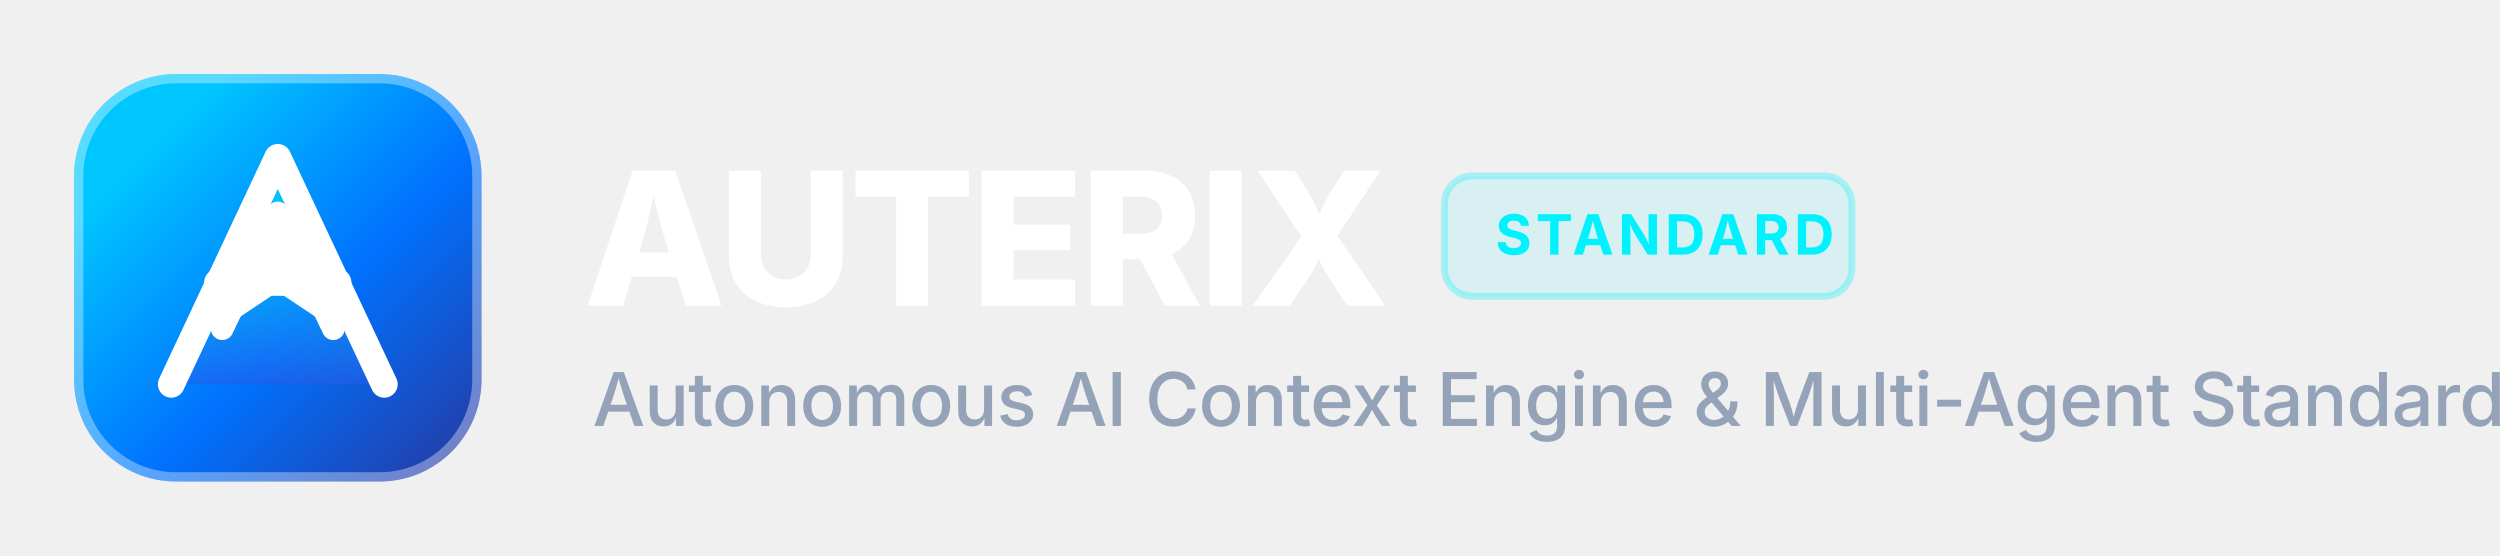
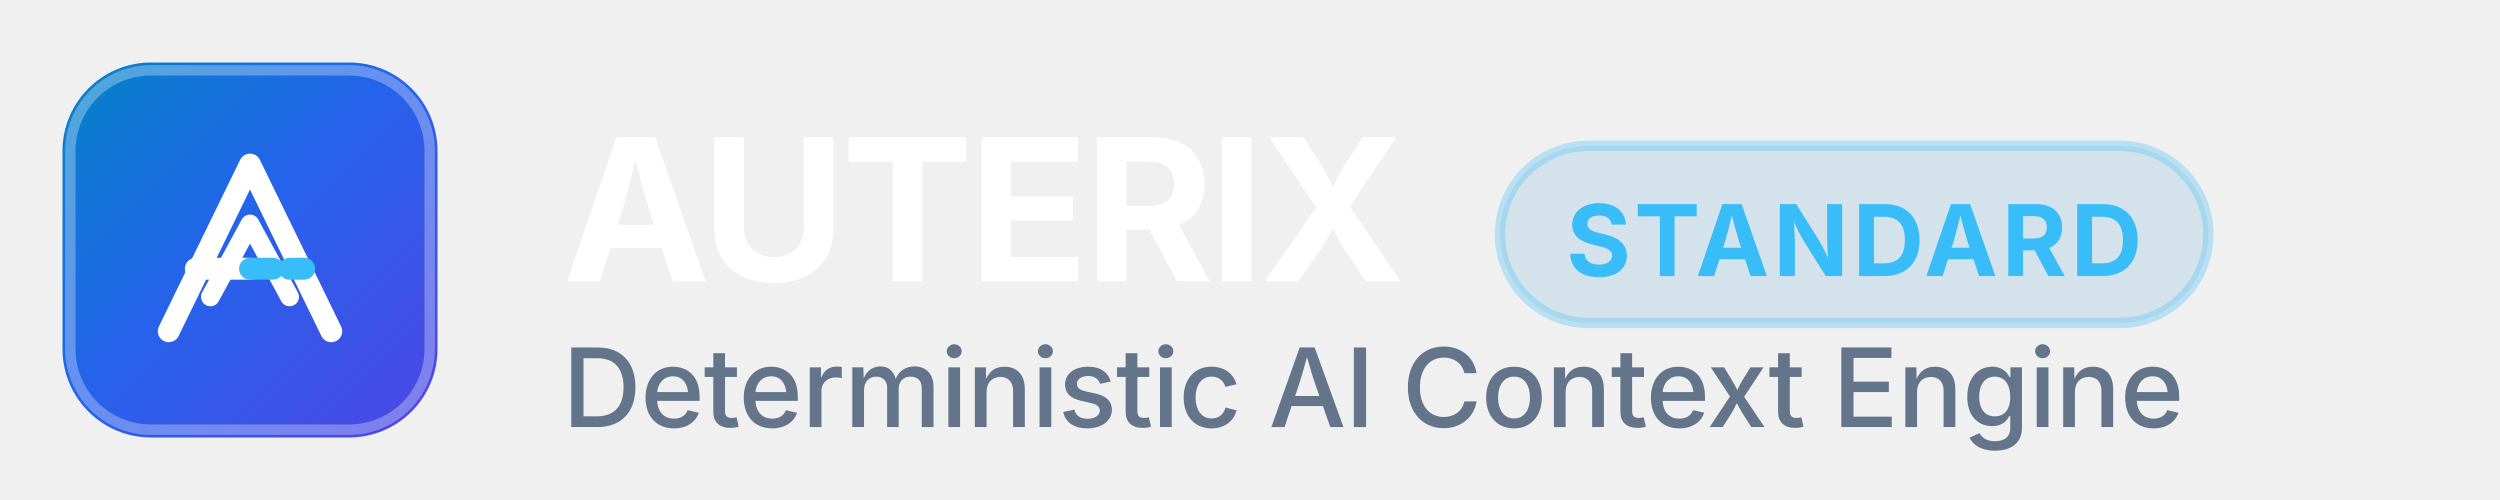
- <svg xmlns="http://www.w3.org/2000/svg" width="540" height="120" viewBox="0 0 540 120" fill="none" role="img" aria-label="Auterix">
+ <svg xmlns="http://www.w3.org/2000/svg" viewBox="0 0 240 48" width="240" height="48" fill="none" role="img" aria-label="Auterix">
  <defs>
-     <linearGradient id="fullMarkBg" x1="16" y1="16" x2="104" y2="104" gradientUnits="userSpaceOnUse">
-       <stop offset="0%" stop-color="#00c6ff" />
-       <stop offset="40%" stop-color="#0072ff" />
-       <stop offset="100%" stop-color="#3a1c71" />
-     </linearGradient>
-     <linearGradient id="fullChamber" x1="60" y1="34" x2="60" y2="86" gradientUnits="userSpaceOnUse">
-       <stop offset="0%" stop-color="rgba(0, 242, 254, 0.45)" />
-       <stop offset="60%" stop-color="rgba(37, 99, 235, 0.55)" />
-       <stop offset="100%" stop-color="rgba(58, 28, 113, 0.7)" />
-     </linearGradient>
-     <linearGradient id="fullChevron" x1="60" y1="46" x2="60" y2="73" gradientUnits="userSpaceOnUse">
-       <stop offset="0%" stop-color="#ffffff" />
-       <stop offset="100%" stop-color="#e0f2fe" />
+     <linearGradient id="logoBg" x1="0" y1="0" x2="36" y2="36" gradientUnits="userSpaceOnUse">
+       <stop offset="0%" stop-color="#0284c7" />
+       <stop offset="45%" stop-color="#2563eb" />
+       <stop offset="100%" stop-color="#4f46e5" />
    </linearGradient>
  </defs>
-   <g transform="translate(16,16)">
-     <rect width="88" height="88" rx="22" fill="url(#fullMarkBg)" />
-     <rect x="1" y="1" width="86" height="86" rx="21" stroke="rgba(255,255,255,0.35)" stroke-width="2" fill="none" />
-     <polygon points="44,18 67,67 21,67" fill="url(#fullChamber)" />
-     <polygon points="44,30 56,55 44,47 32,55" fill="url(#fullChevron)" />
-     <g stroke-linecap="round" stroke-linejoin="round" fill="none">
-       <path d="M21 67L44 18L67 67" stroke="#ffffff" stroke-width="5.8" />
-       <path d="M32 55L44 30L56 55" stroke="#ffffff" stroke-width="4.9" />
-       <path d="M31 45H57" stroke="#ffffff" stroke-width="5.8" />
+   <g transform="translate(6, 6)">
+     <rect width="36" height="36" rx="8.5" fill="url(#logoBg)" />
+     <rect x="0.75" y="0.75" width="34.5" height="34.5" rx="7.75" stroke="rgba(255,255,255,0.3)" stroke-width="1" fill="none" />
+     <g transform="translate(6, 6) scale(1)" stroke-linecap="round" stroke-linejoin="round" fill="none">
+       <path d="M 4.2 19.8 L 12 3.8 L 19.8 19.8" stroke="#ffffff" stroke-width="2.1" />
+       <path d="M 8.2 16.5 L 12 9.5 L 15.8 16.5" stroke="#ffffff" stroke-width="1.8" />
+       <path d="M 6.8 13.8 H 12" stroke="#ffffff" stroke-width="2.1" />
+       <path d="M 12 13.8 H 17.2" stroke="#38bdf8" stroke-width="2.1" stroke-dasharray="2.2 1.6" />
    </g>
  </g>
-   <text x="126" y="66" font-family="-apple-system, BlinkMacSystemFont, 'Inter', sans-serif" font-size="40" font-weight="800" letter-spacing="-0.02em" fill="#ffffff">AUTERIX</text>
-   <rect x="312" y="38" width="88" height="26" rx="6" fill="rgba(0, 242, 254, 0.1)" stroke="rgba(0, 242, 254, 0.3)" stroke-width="1.5" />
-   <text x="323" y="55" font-family="-apple-system, BlinkMacSystemFont, 'Inter', sans-serif" font-size="12" font-weight="700" letter-spacing="0.08em" fill="#00f2fe">STANDARD</text>
-   <text x="128" y="92" font-family="-apple-system, BlinkMacSystemFont, 'Inter', sans-serif" font-size="16" font-weight="500" letter-spacing="-0.01em" fill="#94a3b8">Autonomous AI Context Engine &amp; Multi-Agent Standard</text>
+   <text x="54" y="27" fill="#ffffff" font-family="-apple-system, BlinkMacSystemFont, 'Inter', 'Segoe UI', Roboto, sans-serif" font-size="19" font-weight="700" letter-spacing="-0.025em">AUTERIX</text>
+   <rect x="144" y="14" width="68" height="17" rx="8.5" fill="rgba(2, 132, 199, 0.12)" stroke="rgba(56, 189, 248, 0.3)" stroke-width="1" />
+   <text x="178" y="26.5" fill="#38bdf8" font-family="-apple-system, BlinkMacSystemFont, 'Inter', 'Segoe UI', Roboto, sans-serif" font-size="9.5" font-weight="700" letter-spacing="0.04em" text-anchor="middle">STANDARD</text>
+   <text x="54" y="41" fill="#64748b" font-family="-apple-system, BlinkMacSystemFont, 'Inter', 'Segoe UI', Roboto, sans-serif" font-size="10.5" font-weight="500" letter-spacing="-0.01em">Deterministic AI Context Engine</text>
</svg>
